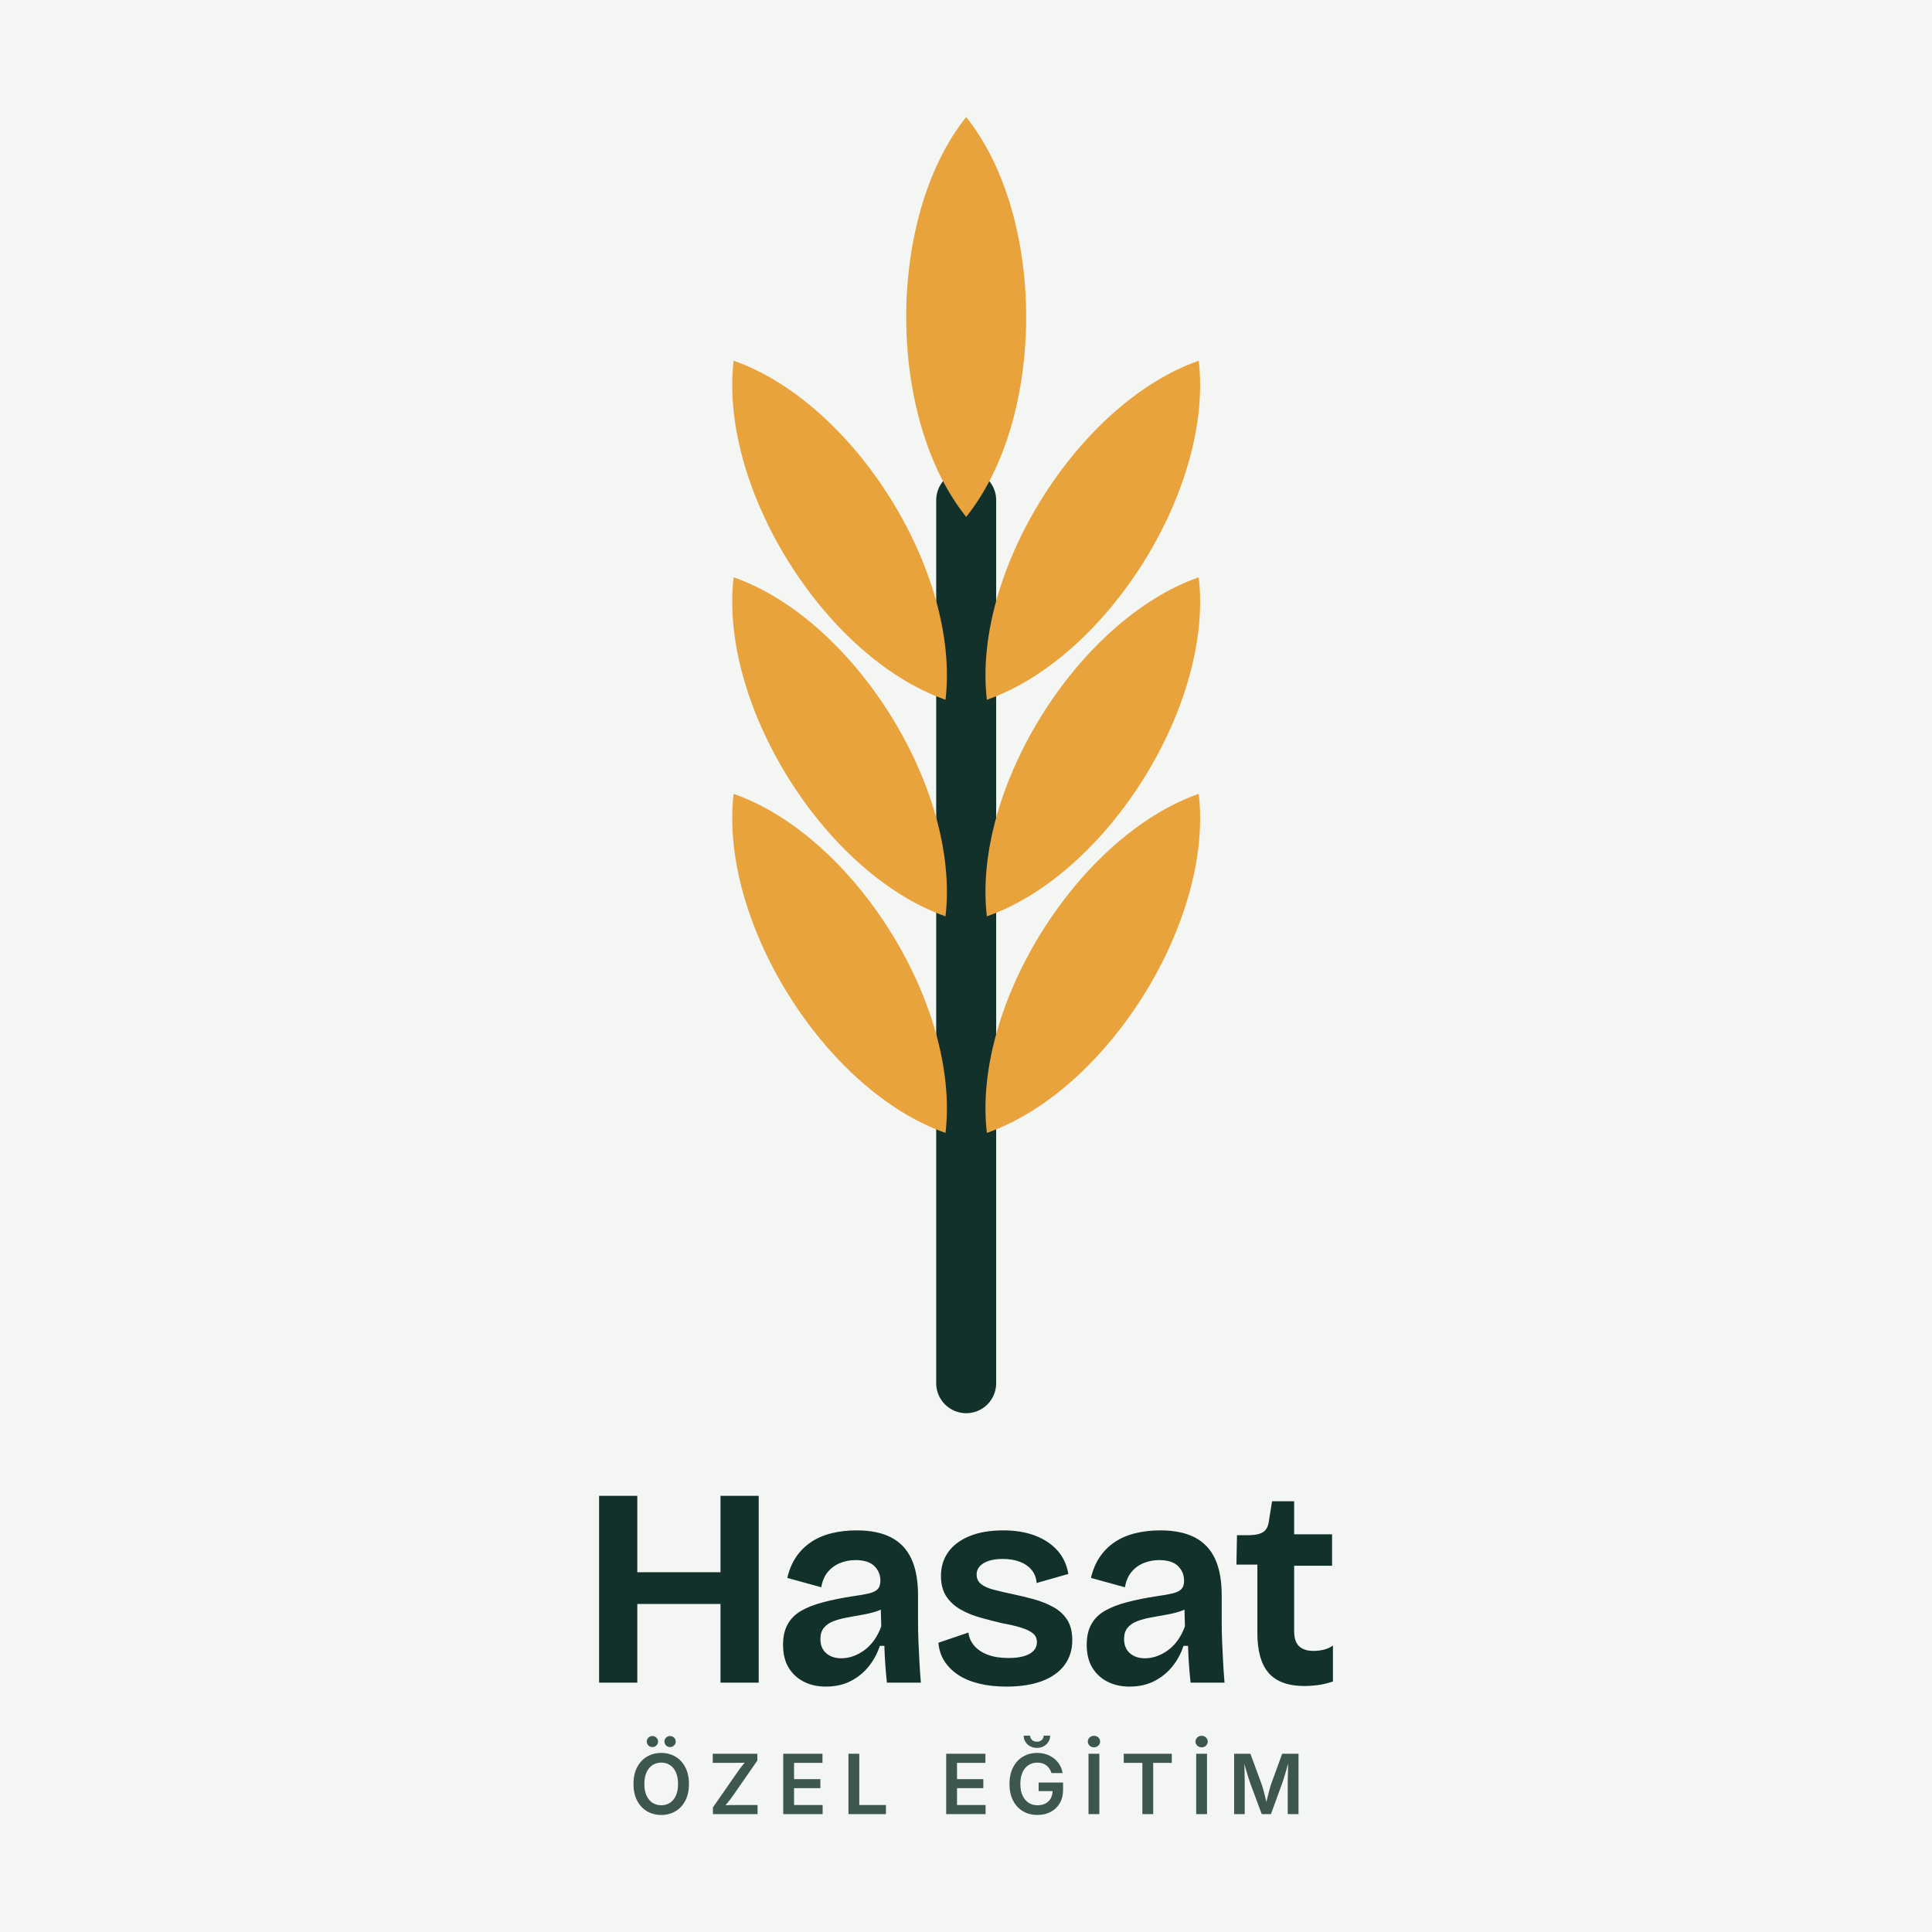
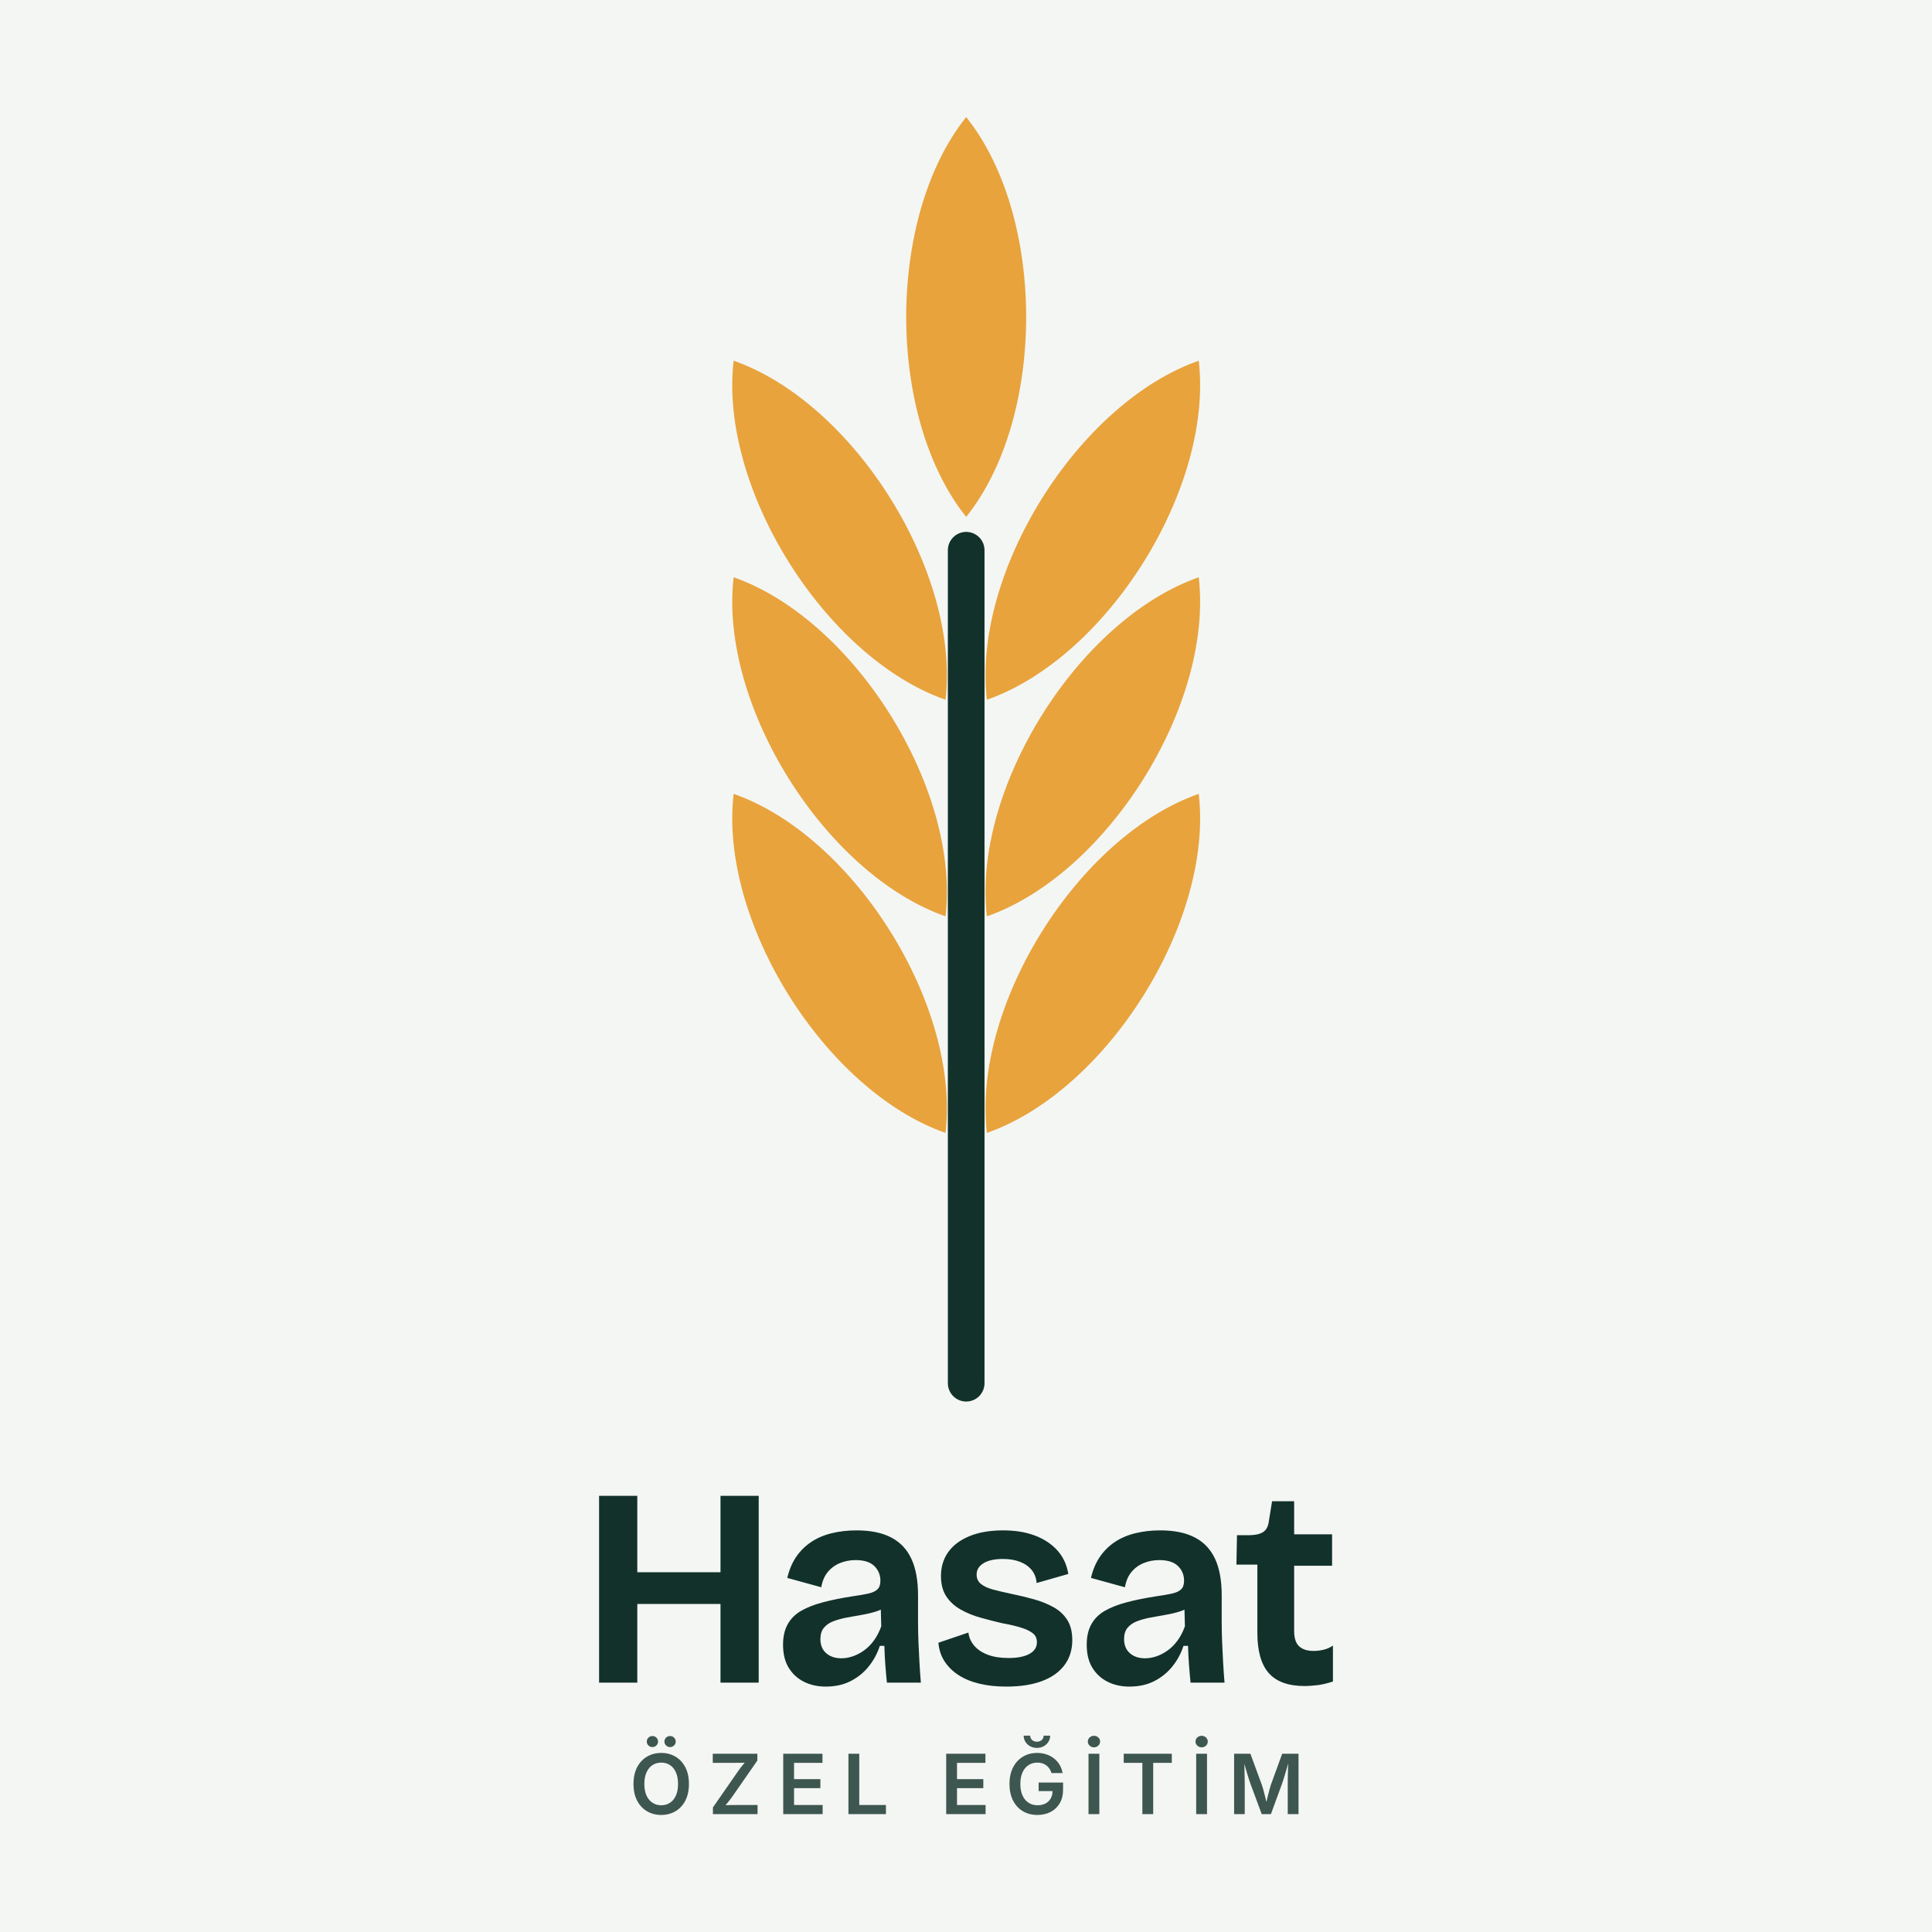
<svg xmlns="http://www.w3.org/2000/svg" viewBox="0 0 1024 1024" width="1024" height="1024" role="img" aria-label="Hasat Özel Eğitim">
  <rect width="1024" height="1024" fill="#F4F6F3" />
  <g transform="translate(158.9 53.22) scale(17.66)">
-     <path d="M20 38.5 V12" fill="none" stroke="#12312B" stroke-width="1.8" stroke-linecap="round" />
+     <path d="M20 38.5 V13.5" fill="none" stroke="#12312B" stroke-width="1.1" stroke-linecap="round" />
    <path transform="translate(20 6.5) rotate(0)" d="M0 -6 C 2.4 -3, 2.4 3, 0 6 C -2.4 3, -2.4 -3, 0 -6 Z" fill="#E8A33D" />
    <path transform="translate(16.2 12.9) rotate(-32)" d="M0 -6 C 2.4 -3, 2.4 3, 0 6 C -2.4 3, -2.4 -3, 0 -6 Z" fill="#E8A33D" />
    <path transform="translate(23.8 12.9) rotate(32)" d="M0 -6 C 2.4 -3, 2.4 3, 0 6 C -2.4 3, -2.4 -3, 0 -6 Z" fill="#E8A33D" />
    <path transform="translate(16.2 19.4) rotate(-32)" d="M0 -6 C 2.4 -3, 2.4 3, 0 6 C -2.4 3, -2.4 -3, 0 -6 Z" fill="#E8A33D" />
    <path transform="translate(23.8 19.4) rotate(32)" d="M0 -6 C 2.4 -3, 2.4 3, 0 6 C -2.4 3, -2.4 -3, 0 -6 Z" fill="#E8A33D" />
    <path transform="translate(16.2 25.9) rotate(-32)" d="M0 -6 C 2.4 -3, 2.4 3, 0 6 C -2.4 3, -2.4 -3, 0 -6 Z" fill="#E8A33D" />
    <path transform="translate(23.8 25.9) rotate(32)" d="M0 -6 C 2.4 -3, 2.4 3, 0 6 C -2.4 3, -2.4 -3, 0 -6 Z" fill="#E8A33D" />
  </g>
  <path transform="translate(306.88 891.83)" fill="#12312B" d="M75.0 0.0V-99.0H95.25V0.0ZM10.65 0.0V-99.0H30.9V0.0ZM22.8 -41.7V-58.5H83.4V-41.7ZM130.8 2.1Q124.35 2.1 119.25 -0.45Q114.15 -3.0 111.15 -7.875Q108.15 -12.75 108.15 -20.1Q108.15 -26.55 110.625 -30.975Q113.1 -35.4 117.825 -38.1Q122.55 -40.8 129.375 -42.6Q136.2 -44.4 144.9 -45.75Q150.3 -46.5 153.525 -47.25Q156.75 -48.0 158.25 -49.5Q159.75 -51.0 159.75 -54.0Q159.75 -58.65 156.525 -61.8Q153.3 -64.95 146.55 -64.95Q142.35 -64.95 138.525 -63.45Q134.7 -61.95 132.0 -58.8Q129.3 -55.65 128.4 -50.55L110.4 -55.5Q111.9 -61.95 115.125 -66.675Q118.35 -71.4 123.075 -74.55Q127.8 -77.7 133.95 -79.2Q140.1 -80.7 147.15 -80.7Q158.25 -80.7 165.45 -76.95Q172.65 -73.2 176.175 -65.625Q179.7 -58.05 179.7 -46.2V-32.1Q179.7 -27.0 179.925 -21.525Q180.15 -16.05 180.45 -10.65Q180.75 -5.25 181.2 0.0H163.2Q162.75 -4.2 162.375 -9.225Q162.0 -14.25 161.85 -19.5H159.45Q157.5 -13.5 153.6 -8.625Q149.7 -3.75 144.0 -0.825Q138.3 2.1 130.8 2.1ZM139.05 -12.9Q142.05 -12.9 145.125 -13.95Q148.2 -15.0 151.125 -17.1Q154.05 -19.2 156.375 -22.425Q158.7 -25.65 160.2 -29.85L159.9 -41.4L163.5 -40.95Q161.1 -38.85 157.5 -37.725Q153.9 -36.6 149.925 -35.925Q145.95 -35.25 141.975 -34.5Q138.0 -33.75 134.85 -32.55Q131.7 -31.35 129.825 -29.1Q127.95 -26.85 127.95 -23.1Q127.95 -18.3 131.025 -15.6Q134.1 -12.9 139.05 -12.9ZM226.5 2.1Q218.55 2.1 212.1 0.525Q205.65 -1.05 201.075 -4.05Q196.5 -7.05 193.725 -11.325Q190.95 -15.6 190.5 -21.15L206.4 -26.55Q206.85 -22.65 209.475 -19.575Q212.1 -16.5 216.675 -14.775Q221.25 -13.05 227.7 -13.05Q234.75 -13.05 238.725 -15.225Q242.7 -17.4 242.7 -21.45Q242.7 -24.45 240.525 -26.175Q238.35 -27.9 234.225 -29.175Q230.1 -30.45 224.25 -31.5Q218.55 -32.85 212.85 -34.425Q207.15 -36.0 202.35 -38.7Q197.55 -41.4 194.7 -45.675Q191.85 -49.95 191.85 -56.55Q191.85 -63.75 195.675 -69.15Q199.5 -74.55 206.925 -77.625Q214.35 -80.7 224.85 -80.7Q234.45 -80.7 241.725 -77.925Q249.0 -75.15 253.575 -70.05Q258.15 -64.95 259.35 -57.6L242.55 -52.8Q242.25 -56.85 239.925 -59.7Q237.6 -62.55 233.7 -64.05Q229.8 -65.55 224.7 -65.55Q218.1 -65.55 214.425 -63.3Q210.75 -61.05 210.75 -57.3Q210.75 -54.15 213.075 -52.275Q215.4 -50.4 219.675 -49.275Q223.95 -48.15 229.65 -46.95Q235.5 -45.75 241.125 -44.175Q246.75 -42.6 251.4 -40.05Q256.05 -37.5 258.75 -33.3Q261.45 -29.1 261.45 -22.5Q261.45 -14.85 257.325 -9.3Q253.2 -3.75 245.4 -0.825Q237.6 2.1 226.5 2.1ZM291.75 2.1Q285.3 2.1 280.2 -0.45Q275.1 -3.0 272.1 -7.875Q269.1 -12.75 269.1 -20.1Q269.1 -26.55 271.575 -30.975Q274.05 -35.4 278.775 -38.1Q283.5 -40.8 290.325 -42.6Q297.15 -44.4 305.85 -45.75Q311.25 -46.5 314.475 -47.25Q317.7 -48.0 319.2 -49.5Q320.7 -51.0 320.7 -54.0Q320.7 -58.65 317.475 -61.8Q314.25 -64.95 307.5 -64.95Q303.3 -64.95 299.475 -63.45Q295.65 -61.95 292.95 -58.8Q290.25 -55.65 289.35 -50.55L271.35 -55.5Q272.85 -61.95 276.075 -66.675Q279.3 -71.4 284.025 -74.55Q288.75 -77.7 294.9 -79.2Q301.05 -80.7 308.1 -80.7Q319.2 -80.7 326.4 -76.95Q333.6 -73.2 337.125 -65.625Q340.65 -58.05 340.65 -46.2V-32.1Q340.65 -27.0 340.875 -21.525Q341.1 -16.05 341.4 -10.65Q341.7 -5.25 342.15 0.0H324.15Q323.7 -4.2 323.325 -9.225Q322.95 -14.25 322.8 -19.5H320.4Q318.45 -13.5 314.55 -8.625Q310.65 -3.75 304.95 -0.825Q299.25 2.1 291.75 2.1ZM300.0 -12.9Q303.0 -12.9 306.075 -13.95Q309.15 -15.0 312.075 -17.1Q315.0 -19.2 317.325 -22.425Q319.65 -25.65 321.15 -29.85L320.85 -41.4L324.45 -40.95Q322.05 -38.85 318.45 -37.725Q314.85 -36.6 310.875 -35.925Q306.9 -35.25 302.925 -34.5Q298.95 -33.75 295.8 -32.55Q292.65 -31.35 290.775 -29.1Q288.9 -26.85 288.9 -23.1Q288.9 -18.3 291.975 -15.6Q295.05 -12.9 300.0 -12.9ZM384.6 1.8Q371.7 1.8 365.625 -5.025Q359.55 -11.85 359.55 -26.4V-62.55H348.45L348.75 -78.15H355.65Q360.6 -78.3 362.925 -80.025Q365.25 -81.75 365.7 -85.95L367.35 -96.15H379.05V-78.6H399.15V-61.95H379.05V-27.3Q379.05 -21.75 381.675 -19.275Q384.3 -16.8 389.4 -16.8Q392.1 -16.8 394.8 -17.475Q397.5 -18.15 399.6 -19.65V-0.6Q395.1 0.9 391.275 1.35Q387.45 1.8 384.6 1.8Z" />
  <path transform="translate(333.55 961.53)" fill="#3E5650" d="M16.93 0.43Q12.719 0.43 9.389 -1.525Q6.059 -3.48 4.136 -7.154Q2.213 -10.828 2.213 -15.984Q2.213 -21.162 4.136 -24.847Q6.059 -28.531 9.389 -30.486Q12.719 -32.441 16.93 -32.441Q21.119 -32.441 24.438 -30.486Q27.758 -28.531 29.681 -24.847Q31.604 -21.162 31.604 -15.984Q31.604 -10.828 29.681 -7.144Q27.758 -3.459 24.438 -1.515Q21.119 0.43 16.93 0.43ZM16.93 -4.705Q19.529 -4.705 21.538 -6.005Q23.547 -7.305 24.686 -9.829Q25.824 -12.354 25.824 -15.984Q25.824 -19.658 24.686 -22.183Q23.547 -24.707 21.538 -26.007Q19.529 -27.307 16.93 -27.307Q14.309 -27.307 12.289 -25.996Q10.27 -24.686 9.12 -22.161Q7.971 -19.637 7.971 -15.984Q7.971 -12.354 9.12 -9.84Q10.27 -7.326 12.289 -6.016Q14.309 -4.705 16.93 -4.705ZM21.613 -35.535Q20.367 -35.535 19.486 -36.395Q18.605 -37.254 18.605 -38.479Q18.605 -39.682 19.486 -40.541Q20.367 -41.4 21.613 -41.4Q22.838 -41.4 23.719 -40.541Q24.6 -39.682 24.6 -38.479Q24.6 -37.254 23.719 -36.395Q22.838 -35.535 21.613 -35.535ZM12.246 -35.535Q11.0 -35.535 10.13 -36.395Q9.26 -37.254 9.26 -38.479Q9.26 -39.682 10.13 -40.541Q11.0 -41.4 12.246 -41.4Q13.492 -41.4 14.362 -40.541Q15.232 -39.682 15.232 -38.479Q15.232 -37.254 14.362 -36.395Q13.492 -35.535 12.246 -35.535ZM44.315 0.0V-3.566L57.742 -22.902Q58.859 -24.492 60.181 -26.104Q61.502 -27.715 62.856 -29.283L63.328 -27.436Q61.244 -27.242 59.139 -27.21Q57.033 -27.178 54.928 -27.178H44.229V-32.012H67.861V-28.402L54.67 -9.41Q53.488 -7.734 52.103 -6.059Q50.717 -4.383 49.32 -2.729L48.848 -4.576Q51.018 -4.77 53.166 -4.802Q55.315 -4.834 57.463 -4.834H67.969V0.0ZM81.582 0.0V-32.012H102.379V-27.178H87.319V-18.541H101.262V-13.771H87.319V-4.834H102.465V0.0ZM116.143 0.0V-32.012H121.879V-4.834H136.016V0.0ZM167.948 0.0V-32.012H188.745V-27.178H173.684V-18.541H187.627V-13.771H173.684V-4.834H188.83V0.0ZM216.323 0.43Q211.897 0.43 208.567 -1.568Q205.237 -3.566 203.368 -7.24Q201.499 -10.914 201.499 -15.963Q201.499 -21.141 203.421 -24.825Q205.344 -28.51 208.653 -30.476Q211.961 -32.441 216.151 -32.441Q218.793 -32.441 221.082 -31.668Q223.37 -30.895 225.164 -29.466Q226.958 -28.037 228.107 -26.082Q229.256 -24.127 229.622 -21.785H223.756Q223.37 -23.074 222.693 -24.084Q222.016 -25.094 221.06 -25.824Q220.104 -26.555 218.89 -26.931Q217.676 -27.307 216.215 -27.307Q213.637 -27.307 211.607 -25.996Q209.577 -24.686 208.416 -22.172Q207.256 -19.658 207.256 -16.006Q207.256 -12.396 208.416 -9.872Q209.577 -7.348 211.618 -6.026Q213.659 -4.705 216.344 -4.705Q218.793 -4.705 220.587 -5.65Q222.381 -6.596 223.359 -8.336Q224.336 -10.076 224.336 -12.439L225.647 -12.225H216.946V-16.736H229.901V-12.891Q229.901 -8.787 228.15 -5.79Q226.399 -2.793 223.337 -1.182Q220.276 0.43 216.323 0.43ZM216.043 -35.105Q214.067 -35.105 212.477 -35.965Q210.887 -36.824 209.953 -38.307Q209.018 -39.789 209.018 -41.594H212.477Q212.477 -40.197 213.487 -39.295Q214.497 -38.393 216.043 -38.393Q217.569 -38.393 218.579 -39.295Q219.588 -40.197 219.588 -41.594H223.047Q223.047 -39.789 222.124 -38.317Q221.2 -36.846 219.621 -35.976Q218.041 -35.105 216.043 -35.105ZM249.122 -32.012V0.0H243.385V-32.012ZM246.264 -35.406Q244.932 -35.406 243.976 -36.309Q243.02 -37.211 243.02 -38.457Q243.02 -39.746 243.976 -40.638Q244.932 -41.529 246.264 -41.529Q247.618 -41.529 248.574 -40.638Q249.53 -39.746 249.53 -38.479Q249.53 -37.211 248.574 -36.309Q247.618 -35.406 246.264 -35.406ZM262.048 -27.178V-32.012H287.528V-27.178H277.667V0.0H271.93V-27.178ZM306.19 -32.012V0.0H300.454V-32.012ZM303.333 -35.406Q302.001 -35.406 301.045 -36.309Q300.089 -37.211 300.089 -38.457Q300.089 -39.746 301.045 -40.638Q302.001 -41.529 303.333 -41.529Q304.686 -41.529 305.642 -40.638Q306.598 -39.746 306.598 -38.479Q306.598 -37.211 305.642 -36.309Q304.686 -35.406 303.333 -35.406ZM320.555 0.0V-32.012H329.192L335.272 -15.49Q335.595 -14.566 335.992 -13.116Q336.389 -11.666 336.808 -9.99Q337.227 -8.314 337.603 -6.714Q337.979 -5.113 338.237 -3.889H337.077Q337.335 -5.092 337.711 -6.671Q338.087 -8.25 338.506 -9.937Q338.925 -11.623 339.322 -13.084Q339.72 -14.545 340.02 -15.49L346.036 -32.012H354.694V0.0H348.979V-16.156Q348.979 -17.188 349.001 -18.648Q349.022 -20.109 349.065 -21.785Q349.108 -23.461 349.151 -25.169Q349.194 -26.877 349.194 -28.424H349.602Q349.173 -26.727 348.668 -24.954Q348.163 -23.182 347.669 -21.517Q347.175 -19.852 346.734 -18.455Q346.294 -17.059 345.971 -16.156L340.063 0.0H335.186L329.192 -16.156Q328.87 -17.059 328.429 -18.423Q327.989 -19.787 327.484 -21.441Q326.979 -23.096 326.474 -24.89Q325.97 -26.684 325.475 -28.424H325.948Q325.97 -26.984 326.013 -25.298Q326.055 -23.611 326.088 -21.914Q326.12 -20.217 326.152 -18.724Q326.184 -17.23 326.184 -16.156V0.0Z" />
</svg>
